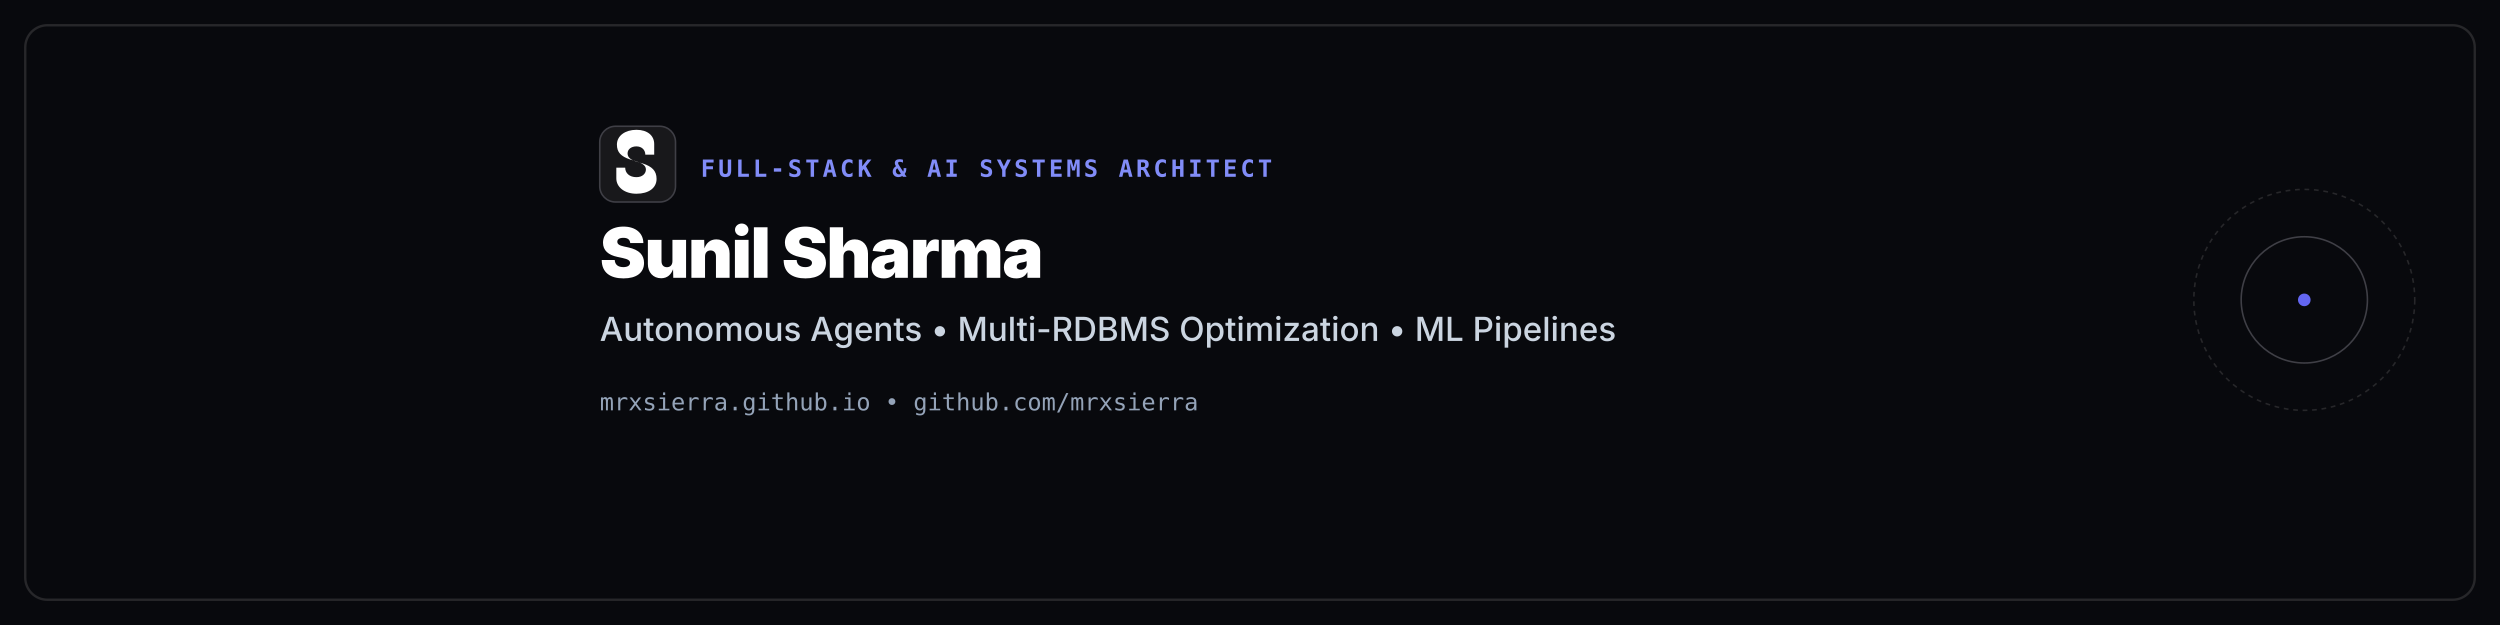
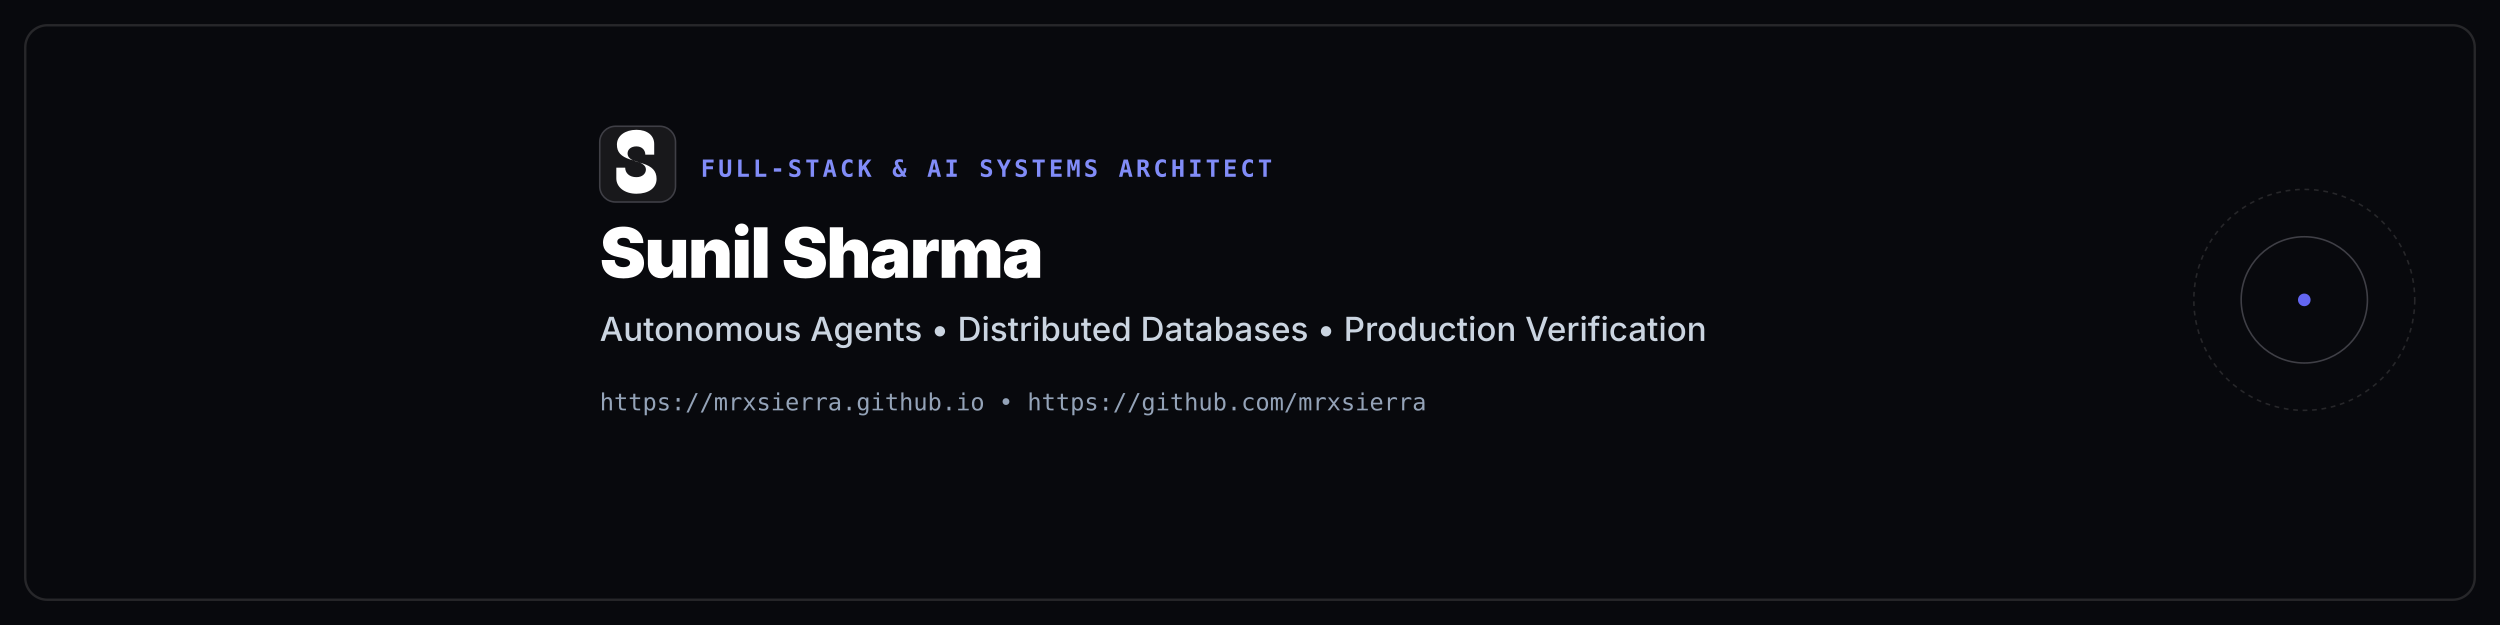
<svg xmlns="http://www.w3.org/2000/svg" viewBox="0 0 1584 396" width="100%" height="100%">
  <defs>
    <style>
-       .li-bg { fill: #08090d; }
-       .li-kicker { font-family: 'JetBrains Mono', monospace; font-size: 15px; font-weight: 700; fill: #818cf8; letter-spacing: 2px; }
-       .li-name { font-family: 'Inter', sans-serif; font-size: 44px; font-weight: 900; fill: #ffffff; letter-spacing: -1px; }
-       .li-role { font-family: 'Inter', sans-serif; font-size: 21px; font-weight: 500; fill: #cbd5e1; }
-       .li-sub { font-family: 'JetBrains Mono', monospace; font-size: 15px; font-weight: 500; fill: #94a3b8; }
+       .li-bg { fill: #08090D; }
+       .li-kicker { font-family: 'JetBrains Mono', monospace; font-size: 15px; font-weight: 700; fill: #818CF8; letter-spacing: 2px; }
+       .li-name { font-family: 'Inter', sans-serif; font-size: 44px; font-weight: 900; fill: #FFFFFF; letter-spacing: -1px; }
+       .li-role { font-family: 'Inter', sans-serif; font-size: 21px; font-weight: 500; fill: #CBD5E1; }
+       .li-sub { font-family: 'JetBrains Mono', monospace; font-size: 15px; font-weight: 500; fill: #94A3B8; }
    </style>
  </defs>
  <rect width="1584" height="396" class="li-bg" />
-   <rect x="16" y="16" width="1552" height="364" rx="14" fill="none" stroke="#27272a" stroke-width="1.5" />
+   <rect x="16" y="16" width="1552" height="364" rx="14" fill="none" stroke="#27272A" stroke-width="1.5" />
  <g transform="translate(380, 80)">
    <g transform="translate(0, 0)">
-       <rect width="48" height="48" rx="10" fill="#18181b" stroke="#3f3f46" stroke-width="1" />
+       <rect width="48" height="48" rx="10" fill="#18181B" stroke="#3F3F46" stroke-width="1" />
      <g transform="scale(0.375)">
-         <path fill="#ffffff" d="           M 92,30 L 92,48 L 77,48           C 77,40 71,34 62,34           C 53,34 47,39 47,46           C 47,53 53,57 63,60           L 73,63           C 88,68 96,75 96,89           C 96,104 83,114 62,114           C 42,114 28,103 28,88           L 28,70 L 43,70           C 43,79 50,86 62,86           C 72,86 78,80 78,73           C 78,66 71,62 61,59           L 51,56           C 36,51 29,44 29,31           C 29,16 43,6 62,6           C 81,6 92,16 92,30           Z" />
+         <path fill="#FFFFFF" d="M 92,30     L 92,48     L 77,48     C 77,40 71,34 62,34     C 53,34 47,39 47,46     C 47,53 53,57 63,60     L 73,63     C 88,68 96,75 96,89     C 96,104 83,114 62,114     C 42,114 28,103 28,88     L 28,70     L 43,70     C 43,79 50,86 62,86     C 72,86 78,80 78,73     C 78,66 71,62 61,59     L 51,56     C 36,51 29,44 29,31     C 29,16 43,6 62,6     C 81,6 92,16 92,30     Z" />
      </g>
      <text x="64" y="32" class="li-kicker">FULL-STACK &amp; AI SYSTEMS ARCHITECT</text>
    </g>
    <text x="0" y="96" class="li-name">Sunil Sharma</text>
-     <text x="0" y="136" class="li-role">Autonomous Agents • Multi-RDBMS Optimization • ML Pipelines</text>
-     <text x="0" y="180" class="li-sub">mrxsierra.github.io • github.com/mrxsierra</text>
+     <text x="0" y="136" class="li-role">Autonomous Agents • Distributed Databases • Production Verification</text>
+     <text x="0" y="180" class="li-sub">https://mrxsierra.github.io • https://github.com/mrxsierra</text>
  </g>
  <g transform="translate(1380, 80)">
-     <circle cx="80" cy="110" r="70" fill="none" stroke="#27272a" stroke-width="1" stroke-dasharray="3 3" />
-     <circle cx="80" cy="110" r="40" fill="none" stroke="#3f3f46" stroke-width="1" />
-     <circle cx="80" cy="110" r="4" fill="#6366f1" />
+     <circle cx="80" cy="110" r="70" fill="none" stroke="#27272A" stroke-width="1" stroke-dasharray="3 3" />
+     <circle cx="80" cy="110" r="40" fill="none" stroke="#3F3F46" stroke-width="1" />
+     <circle cx="80" cy="110" r="4" fill="#6366F1" />
  </g>
</svg>
